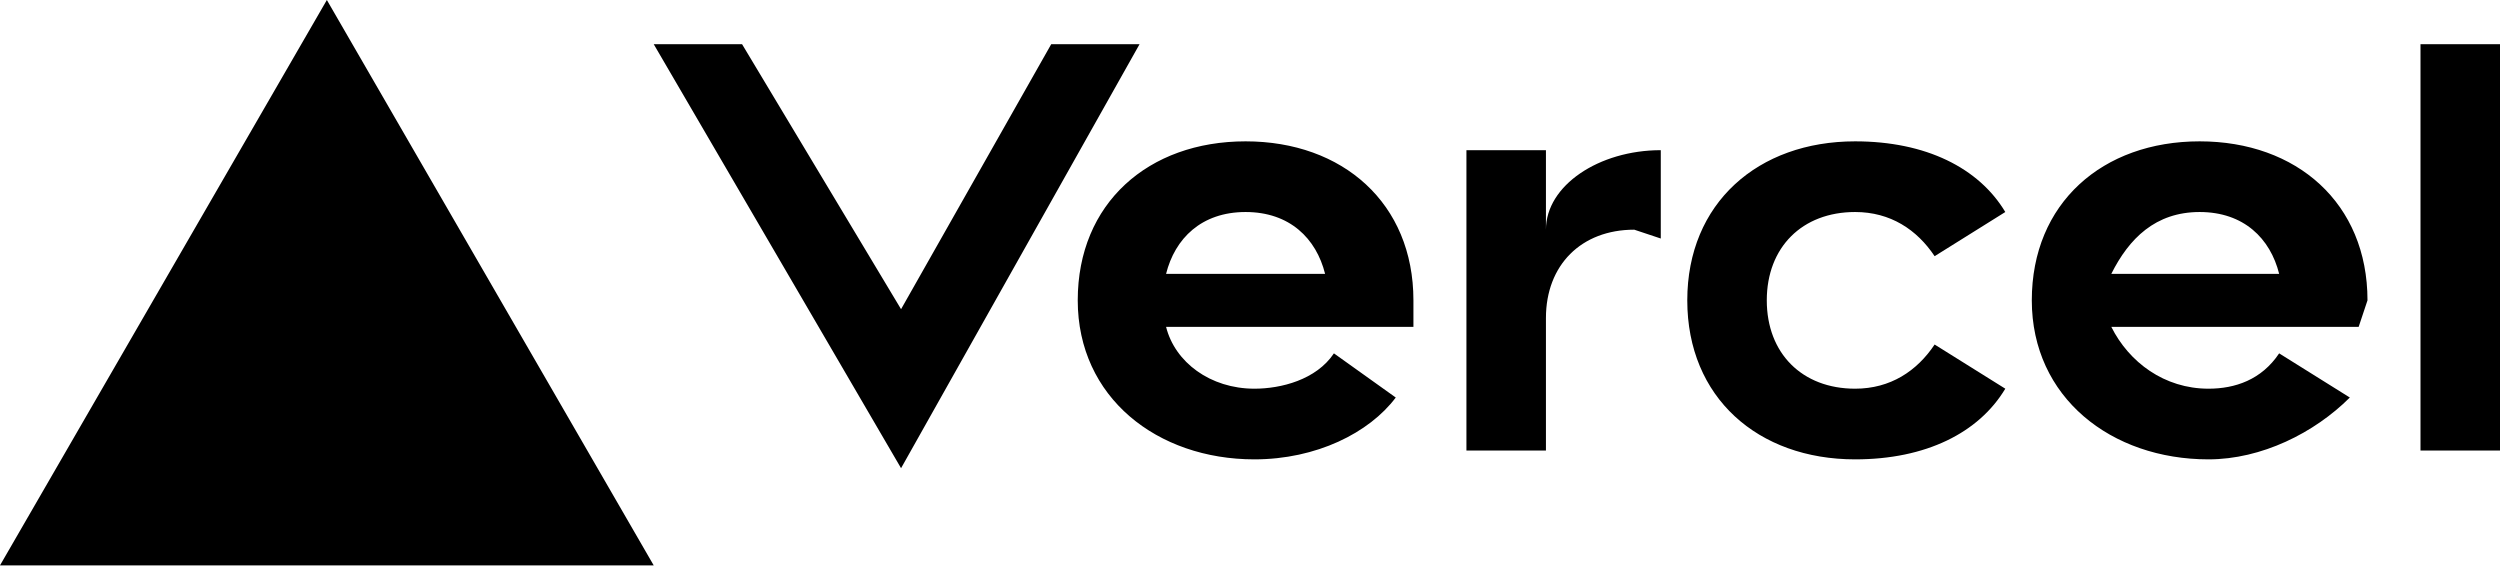
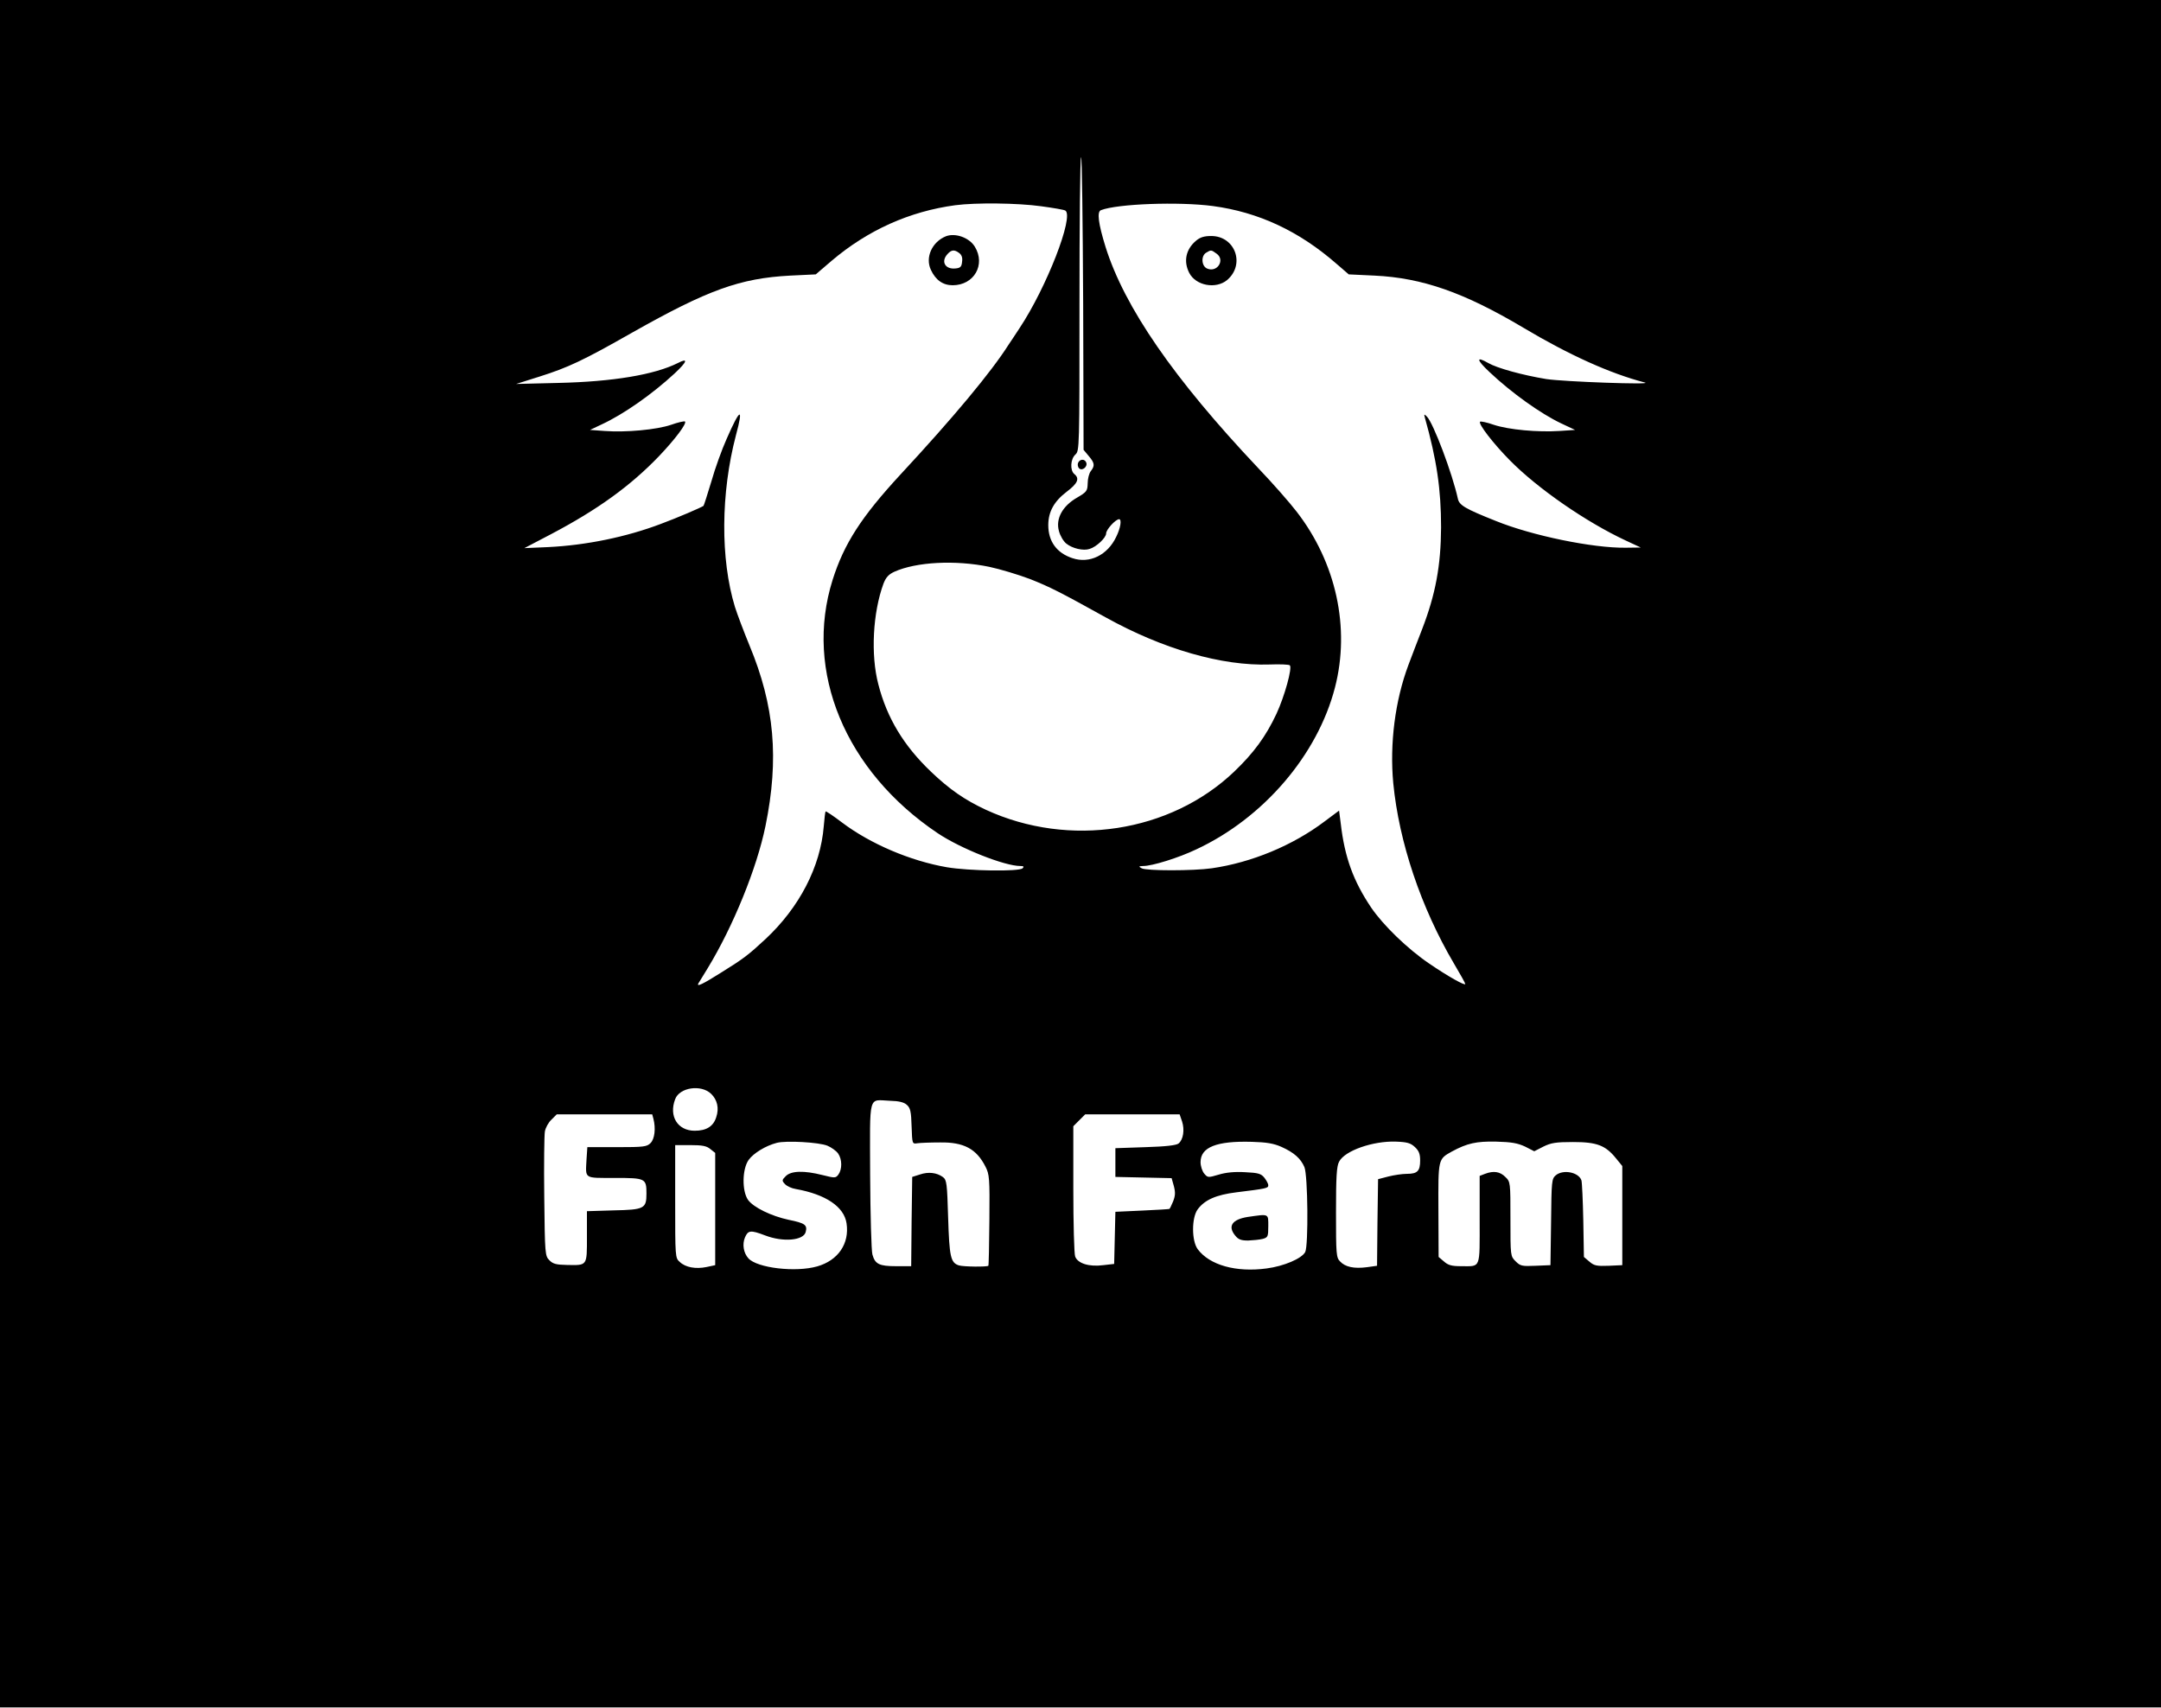
- <svg xmlns="http://www.w3.org/2000/svg" fill="none" viewBox="0 0 283 64">
-   <path fill="black" d="M141 16c-11 0-19 7-19 18s9 18 20 18c7 0 13-3 16-7l-7-5c-2 3-6 4-9 4-5 0-9-3-10-7h28v-3c0-11-8-18-19-18zm-9 15c1-4 4-7 9-7s8 3 9 7h-18zm117-15c-11 0-19 7-19 18s9 18 20 18c6 0 12-3 16-7l-8-5c-2 3-5 4-8 4-5 0-9-3-11-7h28l1-3c0-11-8-18-19-18zm-10 15c2-4 5-7 10-7s8 3 9 7h-19zm-39 3c0 6 4 10 10 10 4 0 7-2 9-5l8 5c-3 5-9 8-17 8-11 0-19-7-19-18s8-18 19-18c8 0 14 3 17 8l-8 5c-2-3-5-5-9-5-6 0-10 4-10 10zm83-29v46h-9V5h9zM37 0l37 64H0L37 0zm92 5-27 48L74 5h10l18 30 17-30h10zm59 12v10l-3-1c-6 0-10 4-10 10v15h-9V17h9v9c0-5 6-9 13-9z" />
+ <svg xmlns="http://www.w3.org/2000/svg" version="1.0" width="1053pt" height="832pt" viewBox="0 0 1053 832" preserveAspectRatio="xMidYMid meet">
+   <g transform="translate(0,832) scale(0.1,-0.1)" fill="#000000" stroke="none">
+     <path d="M0 4160 l0 -4160 5265 0 5265 0 0 4160 0 4160 -5265 0 -5265 0 0 -4160z m5305 1938 c29 -34 31 -47 10 -74 -8 -10 -15 -37 -15 -59 -1 -37 -4 -42 -52 -70 -71 -41 -105 -103 -88 -163 6 -23 22 -50 36 -61 30 -24 83 -36 113 -26 34 10 81 55 81 76 0 18 45 68 63 69 14 0 7 -44 -14 -86 -42 -89 -130 -132 -213 -104 -77 25 -118 82 -118 161 0 65 28 116 90 163 53 40 64 64 37 86 -22 18 -19 73 5 95 20 18 20 31 20 730 0 391 3 715 8 719 4 4 8 -315 10 -709 l2 -717 25 -30z m-232 1217 c59 -8 112 -17 118 -21 44 -27 -92 -376 -223 -573 -24 -36 -47 -72 -53 -80 -85 -134 -269 -355 -527 -633 -191 -207 -275 -337 -331 -514 -140 -445 61 -931 512 -1234 112 -75 326 -160 403 -160 16 0 19 -3 11 -11 -17 -17 -263 -13 -369 5 -179 31 -373 114 -511 218 -42 32 -78 56 -80 54 -2 -2 -6 -34 -9 -72 -16 -198 -119 -396 -284 -550 -83 -77 -106 -95 -214 -162 -92 -58 -123 -73 -113 -54 3 4 23 38 46 75 124 204 239 487 281 692 67 328 44 587 -78 880 -27 66 -59 150 -71 188 -71 233 -69 554 5 836 38 140 21 134 -45 -17 -23 -51 -57 -145 -75 -209 -19 -63 -36 -116 -38 -118 -11 -8 -127 -58 -208 -88 -169 -64 -364 -104 -550 -113 l-115 -5 130 68 c228 120 388 236 527 381 78 82 135 158 126 168 -3 3 -34 -4 -68 -16 -70 -24 -221 -38 -325 -30 l-70 5 57 27 c106 49 246 147 356 249 61 57 67 77 15 50 -114 -57 -316 -91 -583 -97 l-205 -5 114 36 c139 44 212 78 451 214 370 209 526 265 770 278 l125 6 77 66 c177 150 380 241 603 271 99 13 303 11 418 -5z m837 1 c223 -30 420 -122 603 -282 l59 -51 126 -6 c232 -11 436 -82 725 -254 225 -134 423 -223 592 -267 47 -12 -398 4 -481 17 -115 19 -239 53 -282 78 -61 35 -58 16 6 -44 107 -101 248 -202 349 -250 l68 -32 -75 -5 c-107 -7 -249 6 -321 30 -34 12 -64 18 -67 15 -10 -10 65 -107 145 -188 136 -138 372 -301 565 -391 l73 -34 -74 -1 c-160 -2 -456 59 -631 130 -151 60 -179 77 -186 108 -27 124 -120 370 -151 401 -13 13 -15 13 -10 -5 58 -206 79 -350 79 -535 -1 -187 -27 -326 -92 -495 -23 -60 -54 -139 -67 -175 -65 -173 -92 -384 -74 -576 28 -288 135 -606 295 -878 31 -52 56 -97 56 -101 0 -10 -84 37 -175 99 -106 72 -225 187 -284 274 -86 128 -129 244 -148 410 l-8 62 -71 -53 c-155 -117 -355 -200 -549 -228 -91 -13 -320 -13 -342 0 -16 9 -15 10 7 11 45 0 173 40 259 81 328 153 591 460 676 789 75 290 6 608 -187 857 -33 43 -117 139 -188 213 -410 434 -651 783 -743 1077 -35 113 -43 172 -22 179 80 31 379 42 545 20z m-1090 -1758 c52 -11 142 -38 200 -60 96 -38 149 -65 367 -186 279 -155 567 -238 800 -230 50 2 94 0 98 -4 13 -12 -26 -152 -65 -236 -52 -111 -111 -191 -206 -282 -311 -297 -804 -373 -1210 -186 -103 48 -177 99 -268 186 -132 126 -214 261 -256 425 -38 144 -27 350 25 491 12 31 25 45 53 58 107 48 297 58 462 24z m-1355 -2568 c30 -29 40 -70 25 -114 -14 -45 -48 -66 -105 -66 -83 0 -127 71 -95 154 21 57 126 73 175 26z m954 -54 c17 -15 21 -33 23 -105 3 -85 3 -86 28 -82 14 2 63 4 110 4 116 2 178 -31 222 -118 19 -37 21 -56 19 -260 -1 -120 -3 -221 -5 -223 -7 -6 -122 -5 -144 2 -40 13 -46 42 -52 233 -5 167 -7 183 -25 197 -30 22 -71 27 -112 13 l-38 -12 -3 -218 -2 -217 -73 0 c-83 0 -103 10 -116 57 -5 18 -10 192 -11 387 -1 404 -11 366 97 362 43 -1 68 -7 82 -20z m-1235 -68 c12 -47 6 -98 -14 -118 -18 -18 -33 -20 -164 -20 l-144 0 -4 -59 c-5 -97 -15 -91 137 -91 151 0 155 -2 155 -77 0 -72 -11 -78 -159 -81 l-131 -4 0 -124 c0 -144 3 -140 -98 -138 -51 1 -68 5 -85 23 -21 21 -22 29 -25 309 -2 158 0 301 3 318 3 18 17 44 32 58 l26 26 232 0 233 0 6 -22z m2576 -13 c13 -40 6 -88 -17 -107 -11 -9 -62 -15 -162 -18 l-146 -5 0 -70 0 -70 137 -3 137 -3 11 -39 c8 -31 7 -47 -4 -75 -8 -19 -16 -36 -18 -36 -2 -1 -61 -5 -133 -8 l-130 -6 -3 -127 -3 -127 -53 -6 c-69 -9 -124 8 -137 42 -5 13 -9 162 -9 329 l0 306 29 29 29 29 230 0 230 0 12 -35z m-1728 -118 c19 -8 43 -25 52 -38 20 -29 20 -77 1 -103 -13 -17 -17 -17 -77 -2 -91 23 -153 21 -179 -5 -19 -19 -20 -22 -4 -39 9 -10 33 -21 53 -24 145 -26 235 -86 247 -167 15 -99 -41 -181 -143 -210 -105 -30 -292 -8 -335 39 -24 26 -31 69 -17 102 15 35 27 37 98 10 88 -34 188 -25 198 17 9 34 -4 43 -83 59 -84 18 -171 60 -198 97 -30 43 -29 150 3 195 24 33 83 69 137 83 45 12 206 3 247 -14z m2213 -6 c60 -27 93 -56 111 -98 17 -40 20 -383 4 -414 -17 -32 -104 -69 -188 -80 -149 -20 -278 16 -336 94 -30 41 -30 153 0 194 34 46 90 71 189 83 146 18 155 20 155 34 0 8 -9 24 -19 37 -16 20 -30 24 -94 27 -50 3 -93 -1 -129 -12 -51 -15 -53 -15 -70 5 -10 12 -18 37 -18 56 0 73 78 104 250 99 72 -2 107 -8 145 -25z m650 -1 c19 -18 25 -33 25 -65 0 -51 -13 -65 -64 -65 -23 0 -63 -6 -91 -13 l-50 -13 -3 -211 -2 -211 -50 -7 c-62 -8 -105 1 -130 28 -19 19 -20 36 -20 239 0 173 3 225 15 247 27 54 166 102 277 98 55 -2 72 -7 93 -27z m536 3 l45 -23 45 23 c37 18 60 22 144 22 116 0 158 -16 209 -79 l31 -38 0 -241 0 -242 -66 -3 c-58 -2 -71 0 -94 20 l-27 23 -3 177 c-2 97 -6 185 -9 196 -13 40 -89 55 -125 25 -20 -17 -21 -28 -23 -228 l-3 -210 -73 -3 c-66 -3 -74 -1 -97 22 -25 25 -25 26 -25 206 0 179 0 181 -25 205 -26 26 -57 31 -99 15 l-26 -10 0 -214 c0 -243 7 -226 -90 -226 -47 0 -64 5 -84 23 l-26 22 -1 228 c-1 252 -2 248 66 286 74 40 119 50 215 48 75 -2 104 -7 141 -24z m-3970 -12 l24 -19 0 -274 0 -273 -42 -9 c-53 -11 -103 -2 -131 25 -22 19 -22 25 -22 294 l0 275 74 0 c58 0 79 -4 97 -19z" />
+     <path d="M5253 6064 c-3 -8 -1 -20 5 -26 15 -15 43 8 35 28 -7 19 -32 18 -40 -2z" />
+     <path d="M4610 7169 c-68 -27 -103 -103 -74 -164 23 -50 59 -75 106 -75 104 0 162 100 108 188 -27 44 -94 68 -140 51z m64 -82 c12 -9 17 -23 14 -42 -2 -24 -8 -31 -31 -33 -51 -6 -74 33 -40 70 19 21 33 23 57 5z" />
+     <path d="M5828 7147 c-50 -42 -62 -101 -33 -157 32 -62 129 -80 184 -35 90 76 40 215 -77 215 -34 0 -54 -6 -74 -23z m100 -63 c43 -30 4 -93 -45 -73 -29 11 -32 63 -5 78 23 14 24 14 50 -5z" />
+     <path d="M6080 2390 c-76 -12 -99 -45 -61 -91 15 -19 29 -24 63 -24 23 1 55 4 71 8 25 7 27 11 27 62 0 62 5 60 -100 45z" />
+   </g>
</svg>
